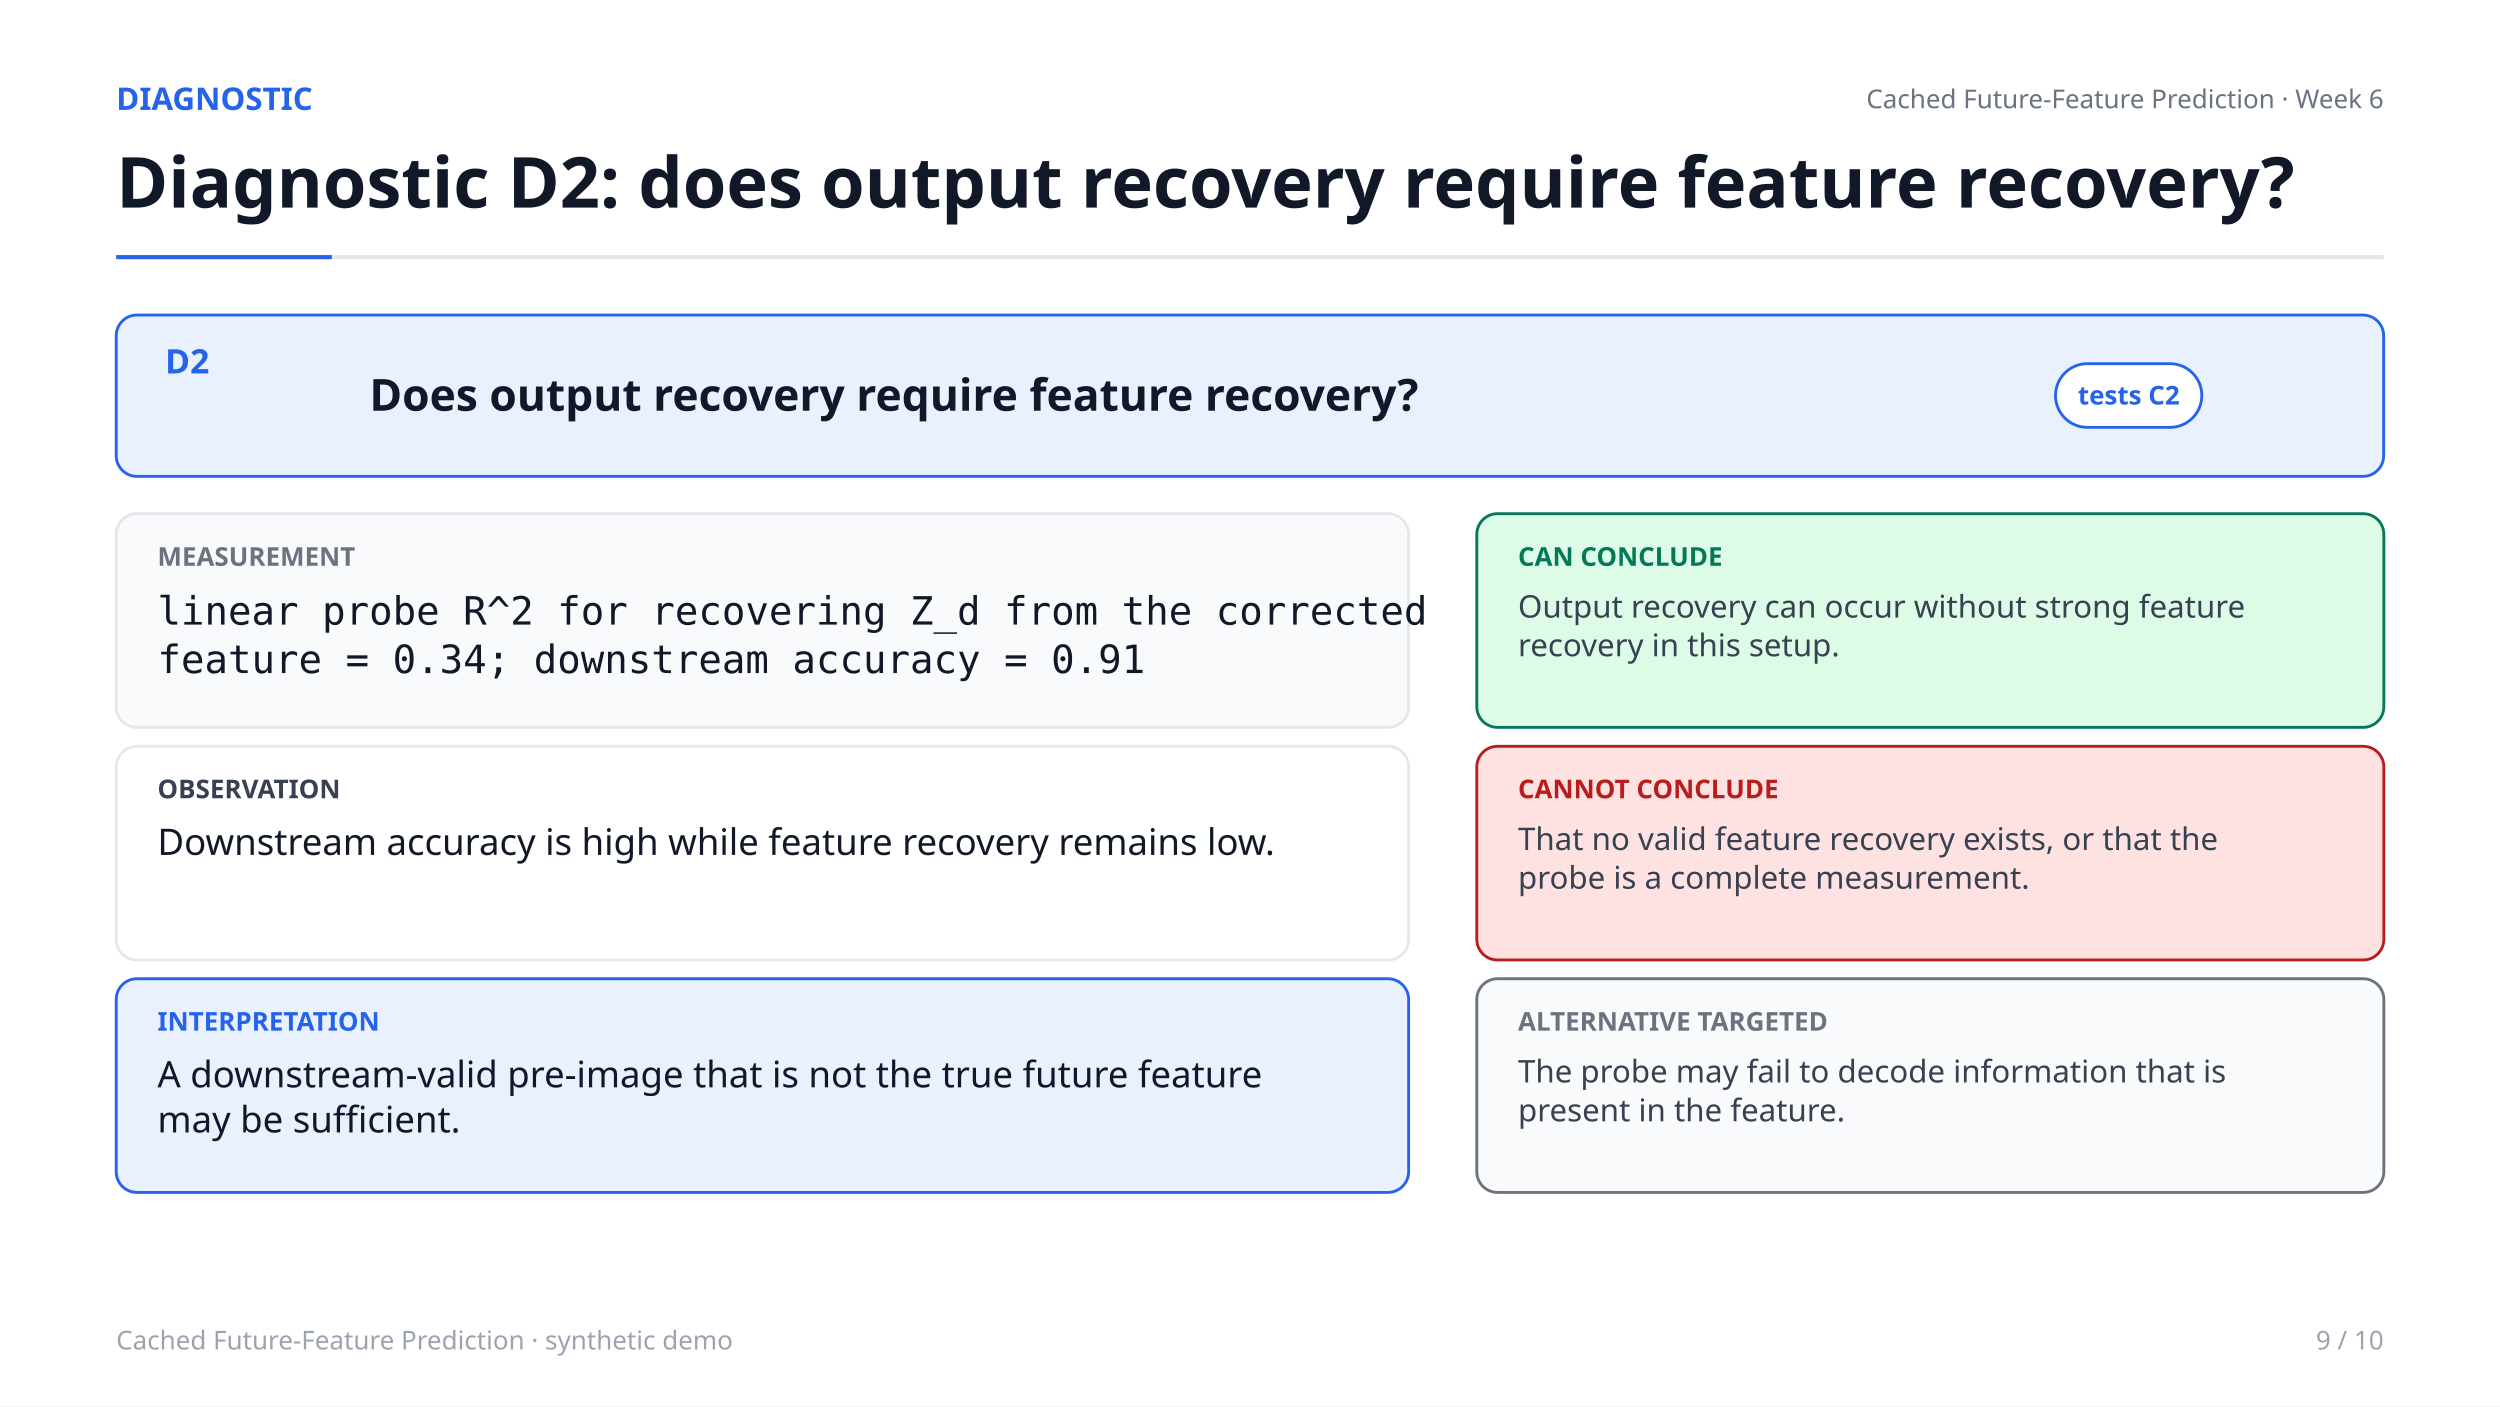
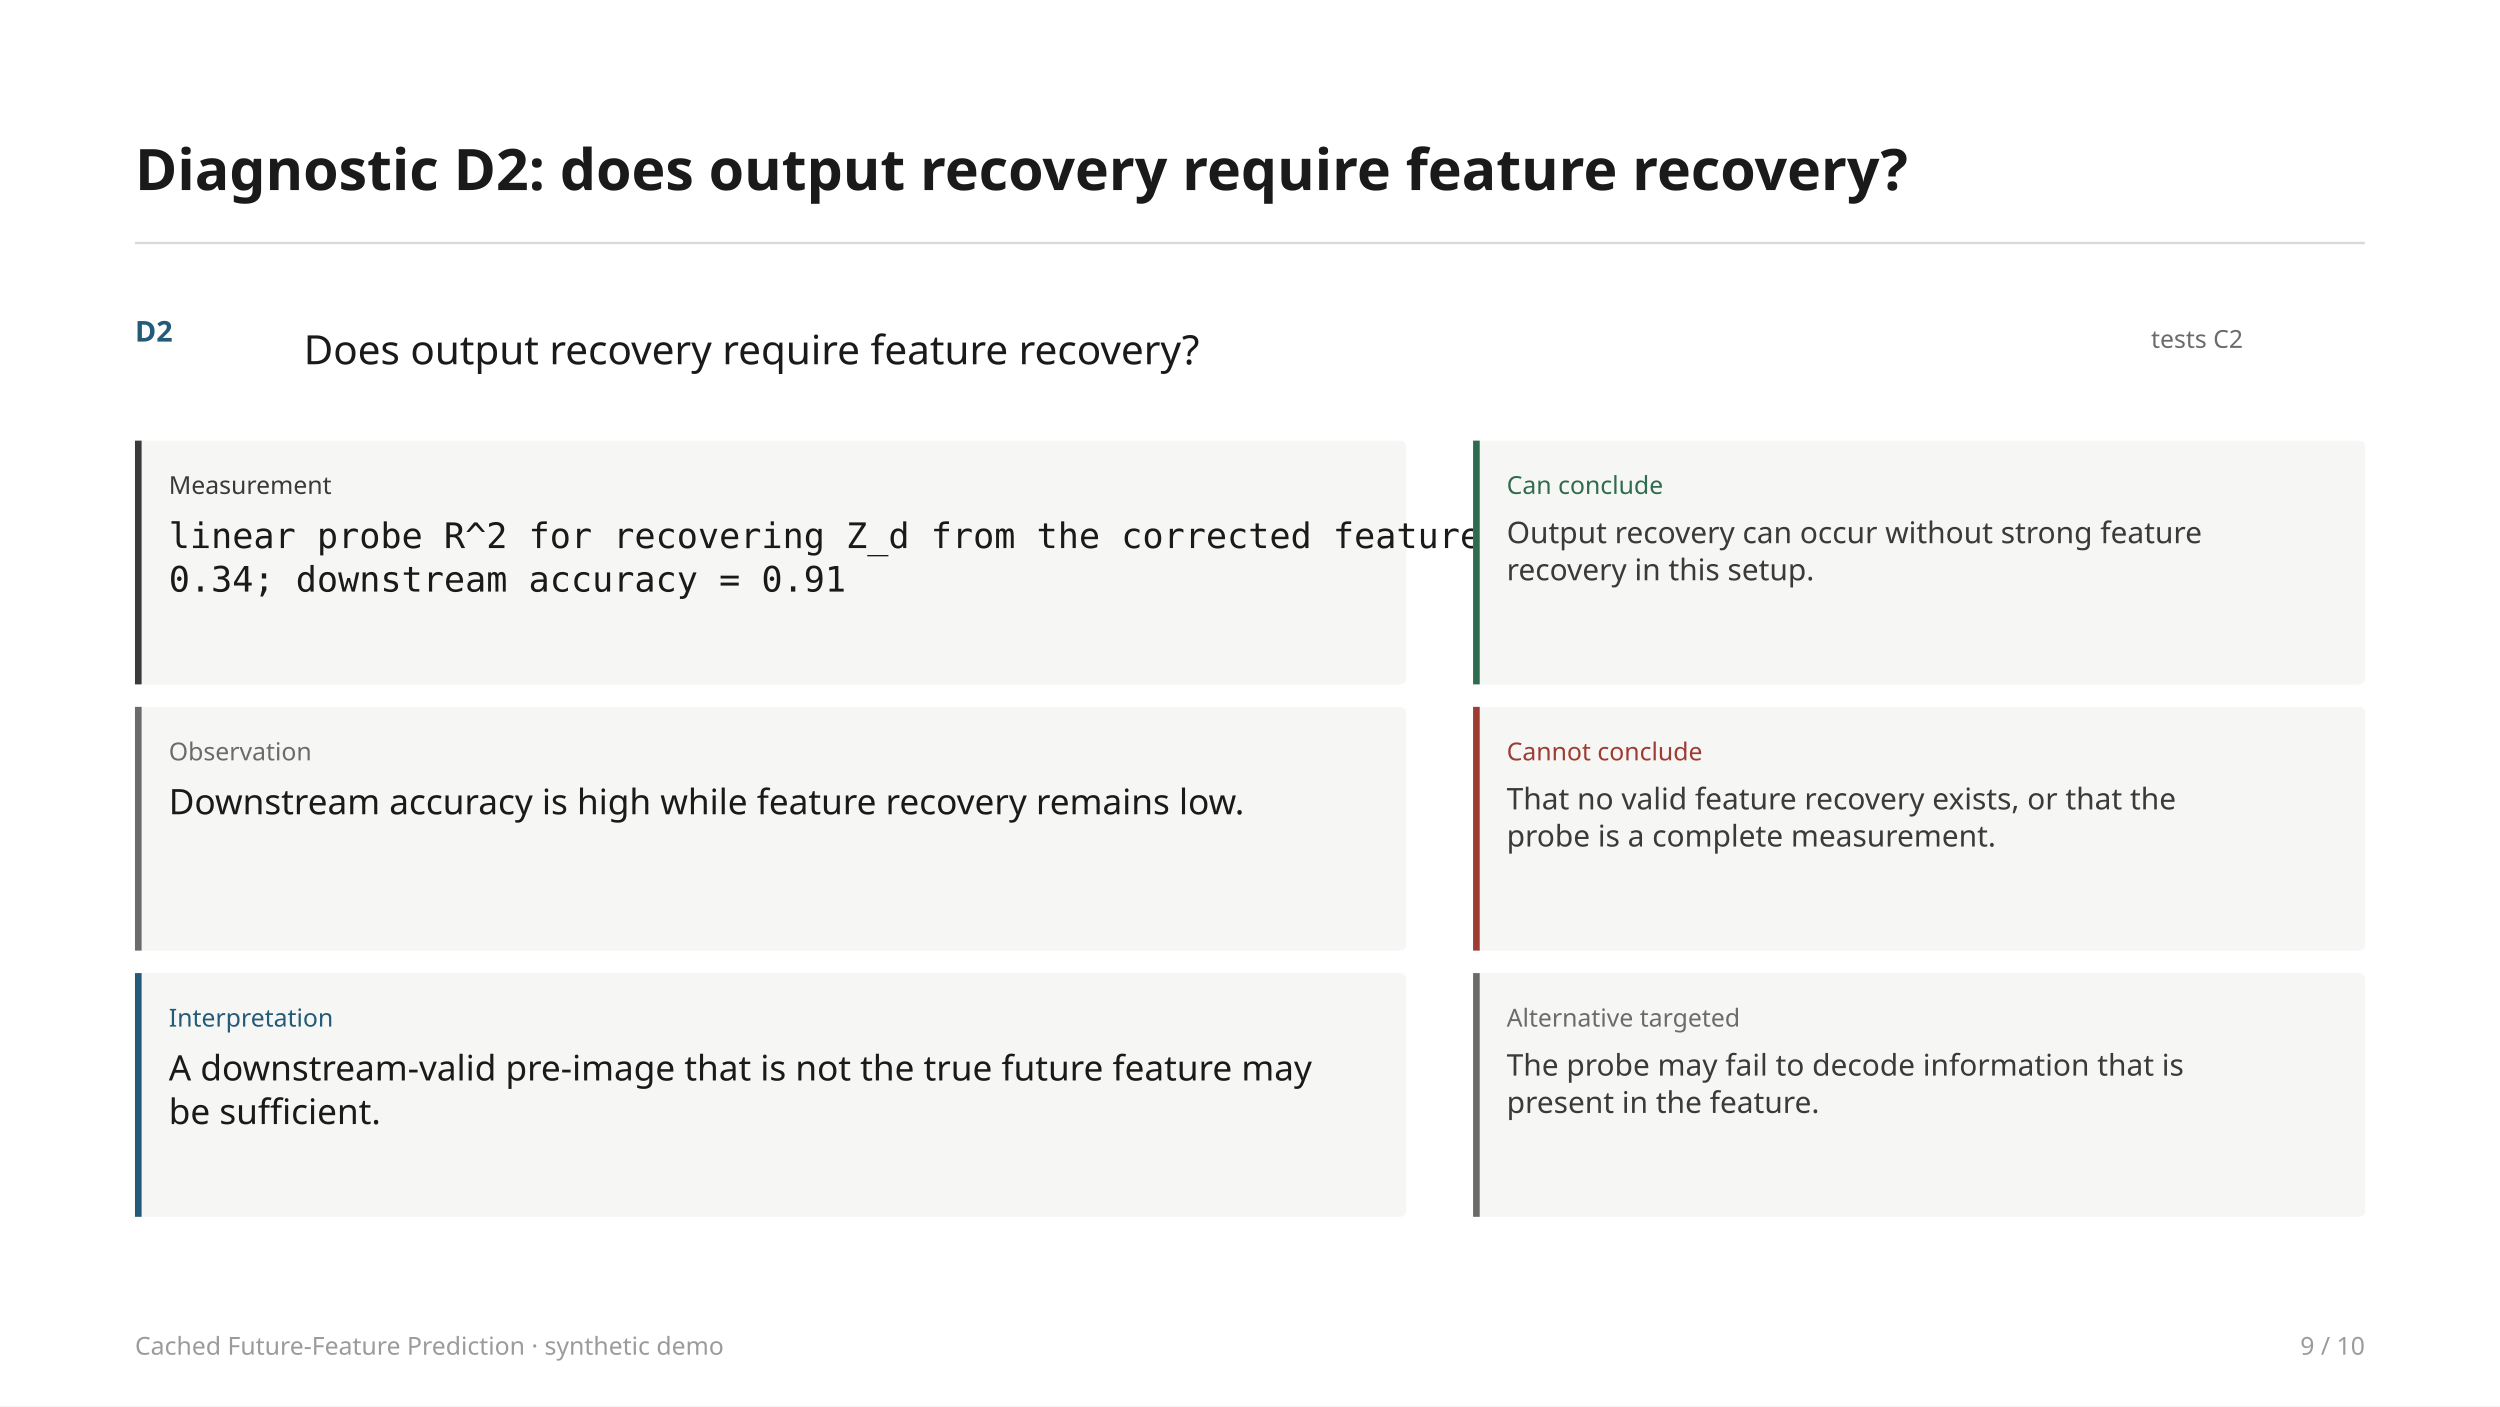
<svg xmlns="http://www.w3.org/2000/svg" width="1279.968" height="720" viewBox="0 0 1279.968 720">
  <defs />
-   <rect x="0.0" y="0.0" width="1280.0" height="720.0" rx="0.0" fill="#FFFFFF" stroke="none" stroke-width="1.47" />
-   <text font-family="Calibri" font-size="16.0" fill="#2563EB" text-anchor="start" font-weight="700">
-     <tspan x="59.5" y="56.3">DIAGNOSTIC</tspan>
+   <rect x="0.0" y="0.0" width="1280.0" height="720.0" rx="0.0" fill="#FFFFFF" stroke="none" stroke-width="1.33" />
+   <text font-family="Calibri" font-size="29.3" fill="#1A1A1A" text-anchor="start" font-weight="700">
+     <tspan x="69.1" y="97.3">Diagnostic D2: does output recovery require feature recovery?</tspan>
  </text>
-   <text font-family="Calibri" font-size="13.3" fill="#6B7280" text-anchor="end">
-     <tspan x="1220.4" y="55.4">Cached Future-Feature Prediction · Week 6</tspan>
+   <rect x="69.1" y="123.8" width="1141.7" height="1.2" rx="0.0" fill="#D9D9D9" stroke="none" stroke-width="1.33" />
+   <text font-family="Calibri" font-size="12.7" fill="#9B9B9B" text-anchor="start">
+     <tspan x="69.1" y="693.6">Cached Future-Feature Prediction · synthetic demo</tspan>
  </text>
-   <text font-family="Calibri" font-size="36.0" fill="#111827" text-anchor="start" font-weight="700">
-     <tspan x="59.5" y="106.3">Diagnostic D2: does output recovery require feature recovery?</tspan>
+   <text font-family="Calibri" font-size="12.7" fill="#9B9B9B" text-anchor="end">
+     <tspan x="1210.8" y="693.6">9 / 10</tspan>
  </text>
-   <rect x="59.5" y="130.6" width="1160.9" height="2.1" rx="0.0" fill="#E5E7EB" stroke="none" stroke-width="1.47" />
-   <rect x="59.5" y="130.6" width="110.4" height="2.1" rx="0.0" fill="#2563EB" stroke="none" stroke-width="1.47" />
-   <text font-family="Calibri" font-size="13.3" fill="#9CA3AF" text-anchor="start">
-     <tspan x="59.5" y="690.9">Cached Future-Feature Prediction · synthetic demo</tspan>
+   <text font-family="Calibri" font-size="14.7" fill="#245B78" text-anchor="start" font-weight="700">
+     <tspan x="69.1" y="174.9">D2</tspan>
  </text>
-   <text font-family="Calibri" font-size="13.3" fill="#9CA3AF" text-anchor="end">
-     <tspan x="1220.4" y="690.9">9 / 10</tspan>
+   <text font-family="Calibri" font-size="20.7" fill="#1A1A1A" text-anchor="start">
+     <tspan x="155.5" y="186.5">Does output recovery require feature recovery?</tspan>
  </text>
-   <rect x="59.5" y="161.3" width="1160.9" height="82.6" rx="10.6" fill="#EAF1FE" stroke="#2563EB" stroke-width="1.47" />
-   <text font-family="Calibri" font-size="17.3" fill="#2563EB" text-anchor="start" font-weight="700">
-     <tspan x="84.5" y="191.2">D2</tspan>
+   <text font-family="Calibri" font-size="12.7" fill="#6B6B6B" text-anchor="end">
+     <tspan x="1148.4" y="178.1">tests C2</tspan>
  </text>
-   <text font-family="Calibri" font-size="22.7" fill="#111827" text-anchor="start" font-weight="700">
-     <tspan x="189.1" y="210.3">Does output recovery require feature recovery?</tspan>
+   <rect x="69.1" y="225.6" width="650.8" height="124.8" rx="2.9" fill="#F6F6F4" stroke="none" stroke-width="1.33" />
+   <rect x="69.1" y="225.6" width="3.4" height="124.8" rx="0.0" fill="#3A3A3A" stroke="none" stroke-width="1.33" />
+   <text font-family="Calibri" font-size="12.7" fill="#3A3A3A" text-anchor="start">
+     <tspan x="86.4" y="252.9">Measurement</tspan>
  </text>
-   <rect x="1052.4" y="186.2" width="74.9" height="32.6" rx="16.3" fill="#FFFFFF" stroke="#2563EB" stroke-width="1.47" />
-   <text font-family="Calibri" font-size="13.3" fill="#2563EB" text-anchor="middle" font-weight="700">
-     <tspan x="1089.9" y="207.1">tests C2</tspan>
+   <text font-family="Consolas" font-size="18.0" fill="#1A1A1A" text-anchor="start">
+     <tspan x="86.4" y="280.6">linear probe R^2 for recovering Z_d from the corrected feature =</tspan>
+     <tspan x="86.4" y="302.9">0.34; downstream accuracy = 0.91</tspan>
  </text>
-   <rect x="59.5" y="263.0" width="661.7" height="109.4" rx="10.6" fill="#F9FAFB" stroke="#E5E7EB" stroke-width="1.47" />
-   <text font-family="Calibri" font-size="13.3" fill="#6B7280" text-anchor="start" font-weight="700">
-     <tspan x="80.6" y="289.7">MEASUREMENT</tspan>
+   <rect x="69.1" y="361.9" width="650.8" height="124.8" rx="2.9" fill="#F6F6F4" stroke="none" stroke-width="1.33" />
+   <rect x="69.1" y="361.9" width="3.4" height="124.8" rx="0.0" fill="#6B6B6B" stroke="none" stroke-width="1.33" />
+   <text font-family="Calibri" font-size="12.7" fill="#6B6B6B" text-anchor="start">
+     <tspan x="86.4" y="389.3">Observation</tspan>
  </text>
-   <text font-family="Consolas" font-size="20.0" fill="#111827" text-anchor="start">
-     <tspan x="80.6" y="319.8">linear probe R^2 for recovering Z_d from the corrected</tspan>
-     <tspan x="80.6" y="344.6">feature = 0.34; downstream accuracy = 0.91</tspan>
+   <text font-family="Calibri" font-size="18.0" fill="#1A1A1A" text-anchor="start">
+     <tspan x="86.4" y="416.9">Downstream accuracy is high while feature recovery remains low.</tspan>
  </text>
-   <rect x="59.5" y="382.1" width="661.7" height="109.4" rx="10.6" fill="#FFFFFF" stroke="#E5E7EB" stroke-width="1.47" />
-   <text font-family="Calibri" font-size="13.3" fill="#374151" text-anchor="start" font-weight="700">
-     <tspan x="80.6" y="408.7">OBSERVATION</tspan>
+   <rect x="69.1" y="498.2" width="650.8" height="124.8" rx="2.9" fill="#F6F6F4" stroke="none" stroke-width="1.33" />
+   <rect x="69.1" y="498.2" width="3.4" height="124.8" rx="0.0" fill="#245B78" stroke="none" stroke-width="1.33" />
+   <text font-family="Calibri" font-size="12.7" fill="#245B78" text-anchor="start">
+     <tspan x="86.4" y="525.6">Interpretation</tspan>
  </text>
-   <text font-family="Calibri" font-size="18.7" fill="#111827" text-anchor="start">
-     <tspan x="80.6" y="437.7">Downstream accuracy is high while feature recovery remains low.</tspan>
+   <text font-family="Calibri" font-size="18.0" fill="#1A1A1A" text-anchor="start">
+     <tspan x="86.4" y="553.2">A downstream-valid pre-image that is not the true future feature may</tspan>
+     <tspan x="86.4" y="575.5">be sufficient.</tspan>
  </text>
-   <rect x="59.5" y="501.1" width="661.7" height="109.4" rx="10.6" fill="#EAF1FE" stroke="#2563EB" stroke-width="1.47" />
-   <text font-family="Calibri" font-size="13.3" fill="#2563EB" text-anchor="start" font-weight="700">
-     <tspan x="80.6" y="527.7">INTERPRETATION</tspan>
+   <rect x="754.2" y="225.6" width="456.7" height="124.8" rx="2.9" fill="#F6F6F4" stroke="none" stroke-width="1.33" />
+   <rect x="754.2" y="225.6" width="3.4" height="124.8" rx="0.0" fill="#2F6B4F" stroke="none" stroke-width="1.33" />
+   <text font-family="Calibri" font-size="12.7" fill="#2F6B4F" text-anchor="start">
+     <tspan x="771.4" y="252.9">Can conclude</tspan>
  </text>
-   <text font-family="Calibri" font-size="18.7" fill="#111827" text-anchor="start">
-     <tspan x="80.6" y="556.7">A downstream-valid pre-image that is not the true future feature</tspan>
-     <tspan x="80.6" y="579.8">may be sufficient.</tspan>
+   <text font-family="Calibri" font-size="15.3" fill="#3A3A3A" text-anchor="start">
+     <tspan x="771.4" y="278.1">Output recovery can occur without strong feature</tspan>
+     <tspan x="771.4" y="297.1">recovery in this setup.</tspan>
  </text>
-   <rect x="756.1" y="263.0" width="464.4" height="109.4" rx="10.6" fill="#DCFCE7" stroke="#047857" stroke-width="1.47" />
-   <text font-family="Calibri" font-size="13.3" fill="#047857" text-anchor="start" font-weight="700">
-     <tspan x="777.2" y="289.7">CAN CONCLUDE</tspan>
+   <rect x="754.2" y="361.9" width="456.7" height="124.8" rx="2.9" fill="#F6F6F4" stroke="none" stroke-width="1.33" />
+   <rect x="754.2" y="361.9" width="3.4" height="124.8" rx="0.0" fill="#9E3B32" stroke="none" stroke-width="1.33" />
+   <text font-family="Calibri" font-size="12.7" fill="#9E3B32" text-anchor="start">
+     <tspan x="771.4" y="389.3">Cannot conclude</tspan>
  </text>
-   <text font-family="Calibri" font-size="16.0" fill="#374151" text-anchor="start">
-     <tspan x="777.2" y="316.2">Output recovery can occur without strong feature</tspan>
-     <tspan x="777.2" y="336.0">recovery in this setup.</tspan>
+   <text font-family="Calibri" font-size="15.3" fill="#3A3A3A" text-anchor="start">
+     <tspan x="771.4" y="414.4">That no valid feature recovery exists, or that the</tspan>
+     <tspan x="771.4" y="433.4">probe is a complete measurement.</tspan>
  </text>
-   <rect x="756.1" y="382.1" width="464.4" height="109.4" rx="10.6" fill="#FEE2E2" stroke="#B91C1C" stroke-width="1.47" />
-   <text font-family="Calibri" font-size="13.3" fill="#B91C1C" text-anchor="start" font-weight="700">
-     <tspan x="777.2" y="408.7">CANNOT CONCLUDE</tspan>
+   <rect x="754.2" y="498.2" width="456.7" height="124.8" rx="2.9" fill="#F6F6F4" stroke="none" stroke-width="1.33" />
+   <rect x="754.2" y="498.2" width="3.4" height="124.8" rx="0.0" fill="#6B6B6B" stroke="none" stroke-width="1.33" />
+   <text font-family="Calibri" font-size="12.7" fill="#6B6B6B" text-anchor="start">
+     <tspan x="771.4" y="525.6">Alternative targeted</tspan>
  </text>
-   <text font-family="Calibri" font-size="16.0" fill="#374151" text-anchor="start">
-     <tspan x="777.2" y="435.2">That no valid feature recovery exists, or that the</tspan>
-     <tspan x="777.2" y="455.0">probe is a complete measurement.</tspan>
-   </text>
-   <rect x="756.1" y="501.1" width="464.4" height="109.4" rx="10.6" fill="#F9FAFB" stroke="#6B7280" stroke-width="1.47" />
-   <text font-family="Calibri" font-size="13.3" fill="#6B7280" text-anchor="start" font-weight="700">
-     <tspan x="777.2" y="527.7">ALTERNATIVE TARGETED</tspan>
-   </text>
-   <text font-family="Calibri" font-size="16.0" fill="#374151" text-anchor="start">
-     <tspan x="777.2" y="554.2">The probe may fail to decode information that is</tspan>
-     <tspan x="777.2" y="574.1">present in the feature.</tspan>
+   <text font-family="Calibri" font-size="15.3" fill="#3A3A3A" text-anchor="start">
+     <tspan x="771.4" y="550.7">The probe may fail to decode information that is</tspan>
+     <tspan x="771.4" y="569.8">present in the feature.</tspan>
  </text>
</svg>
